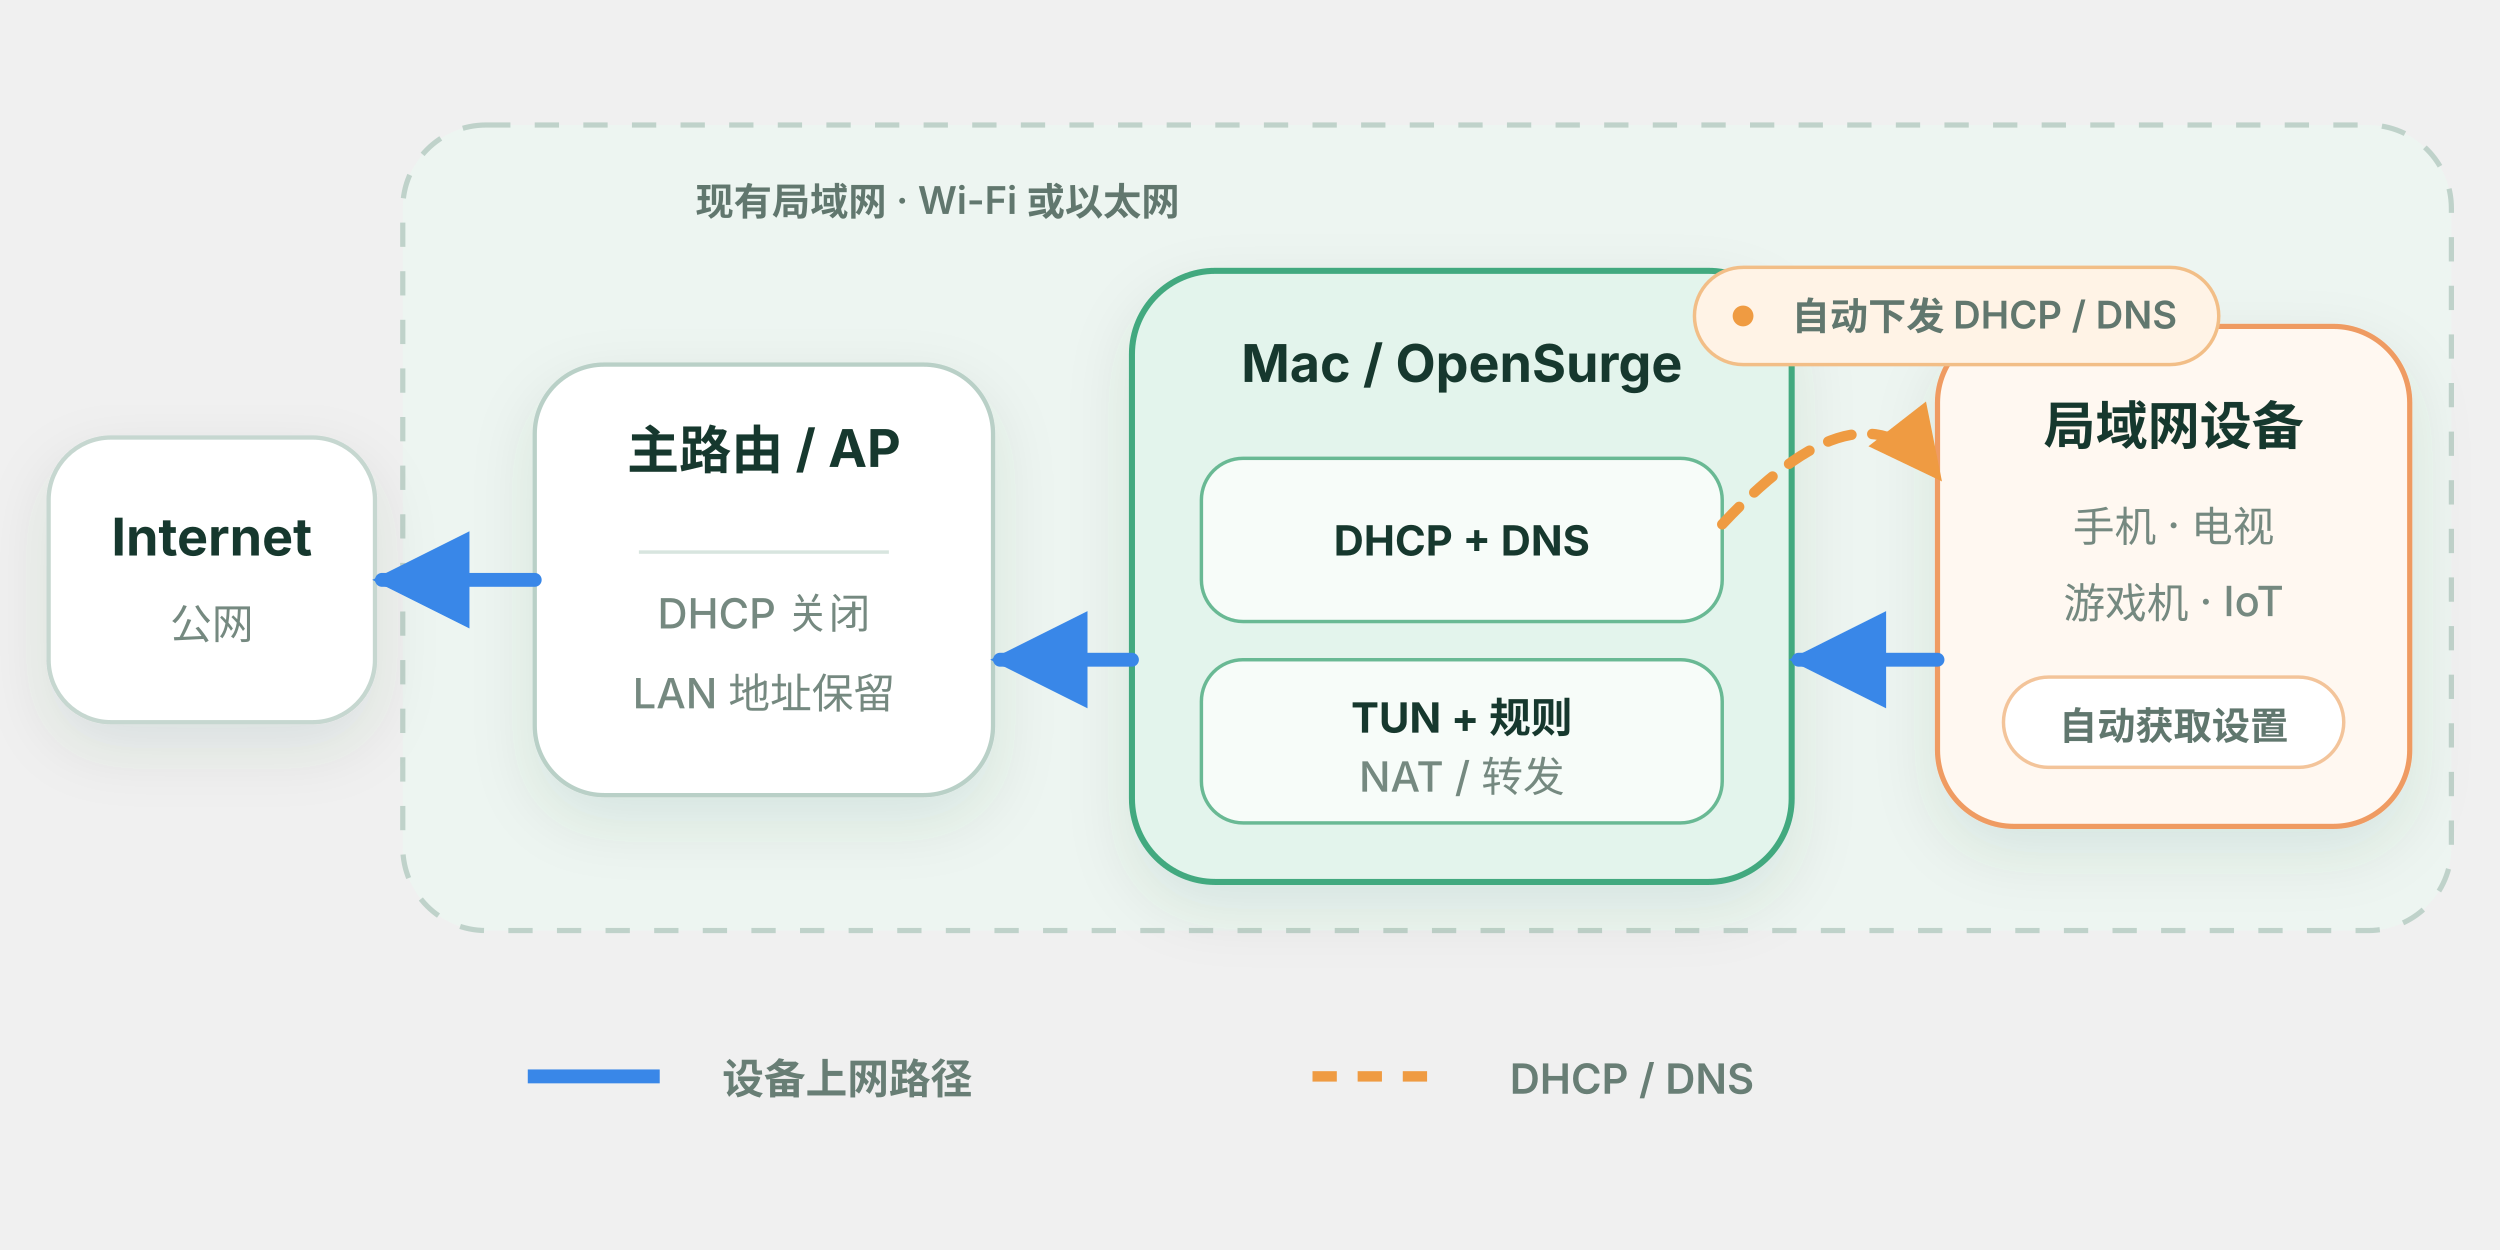
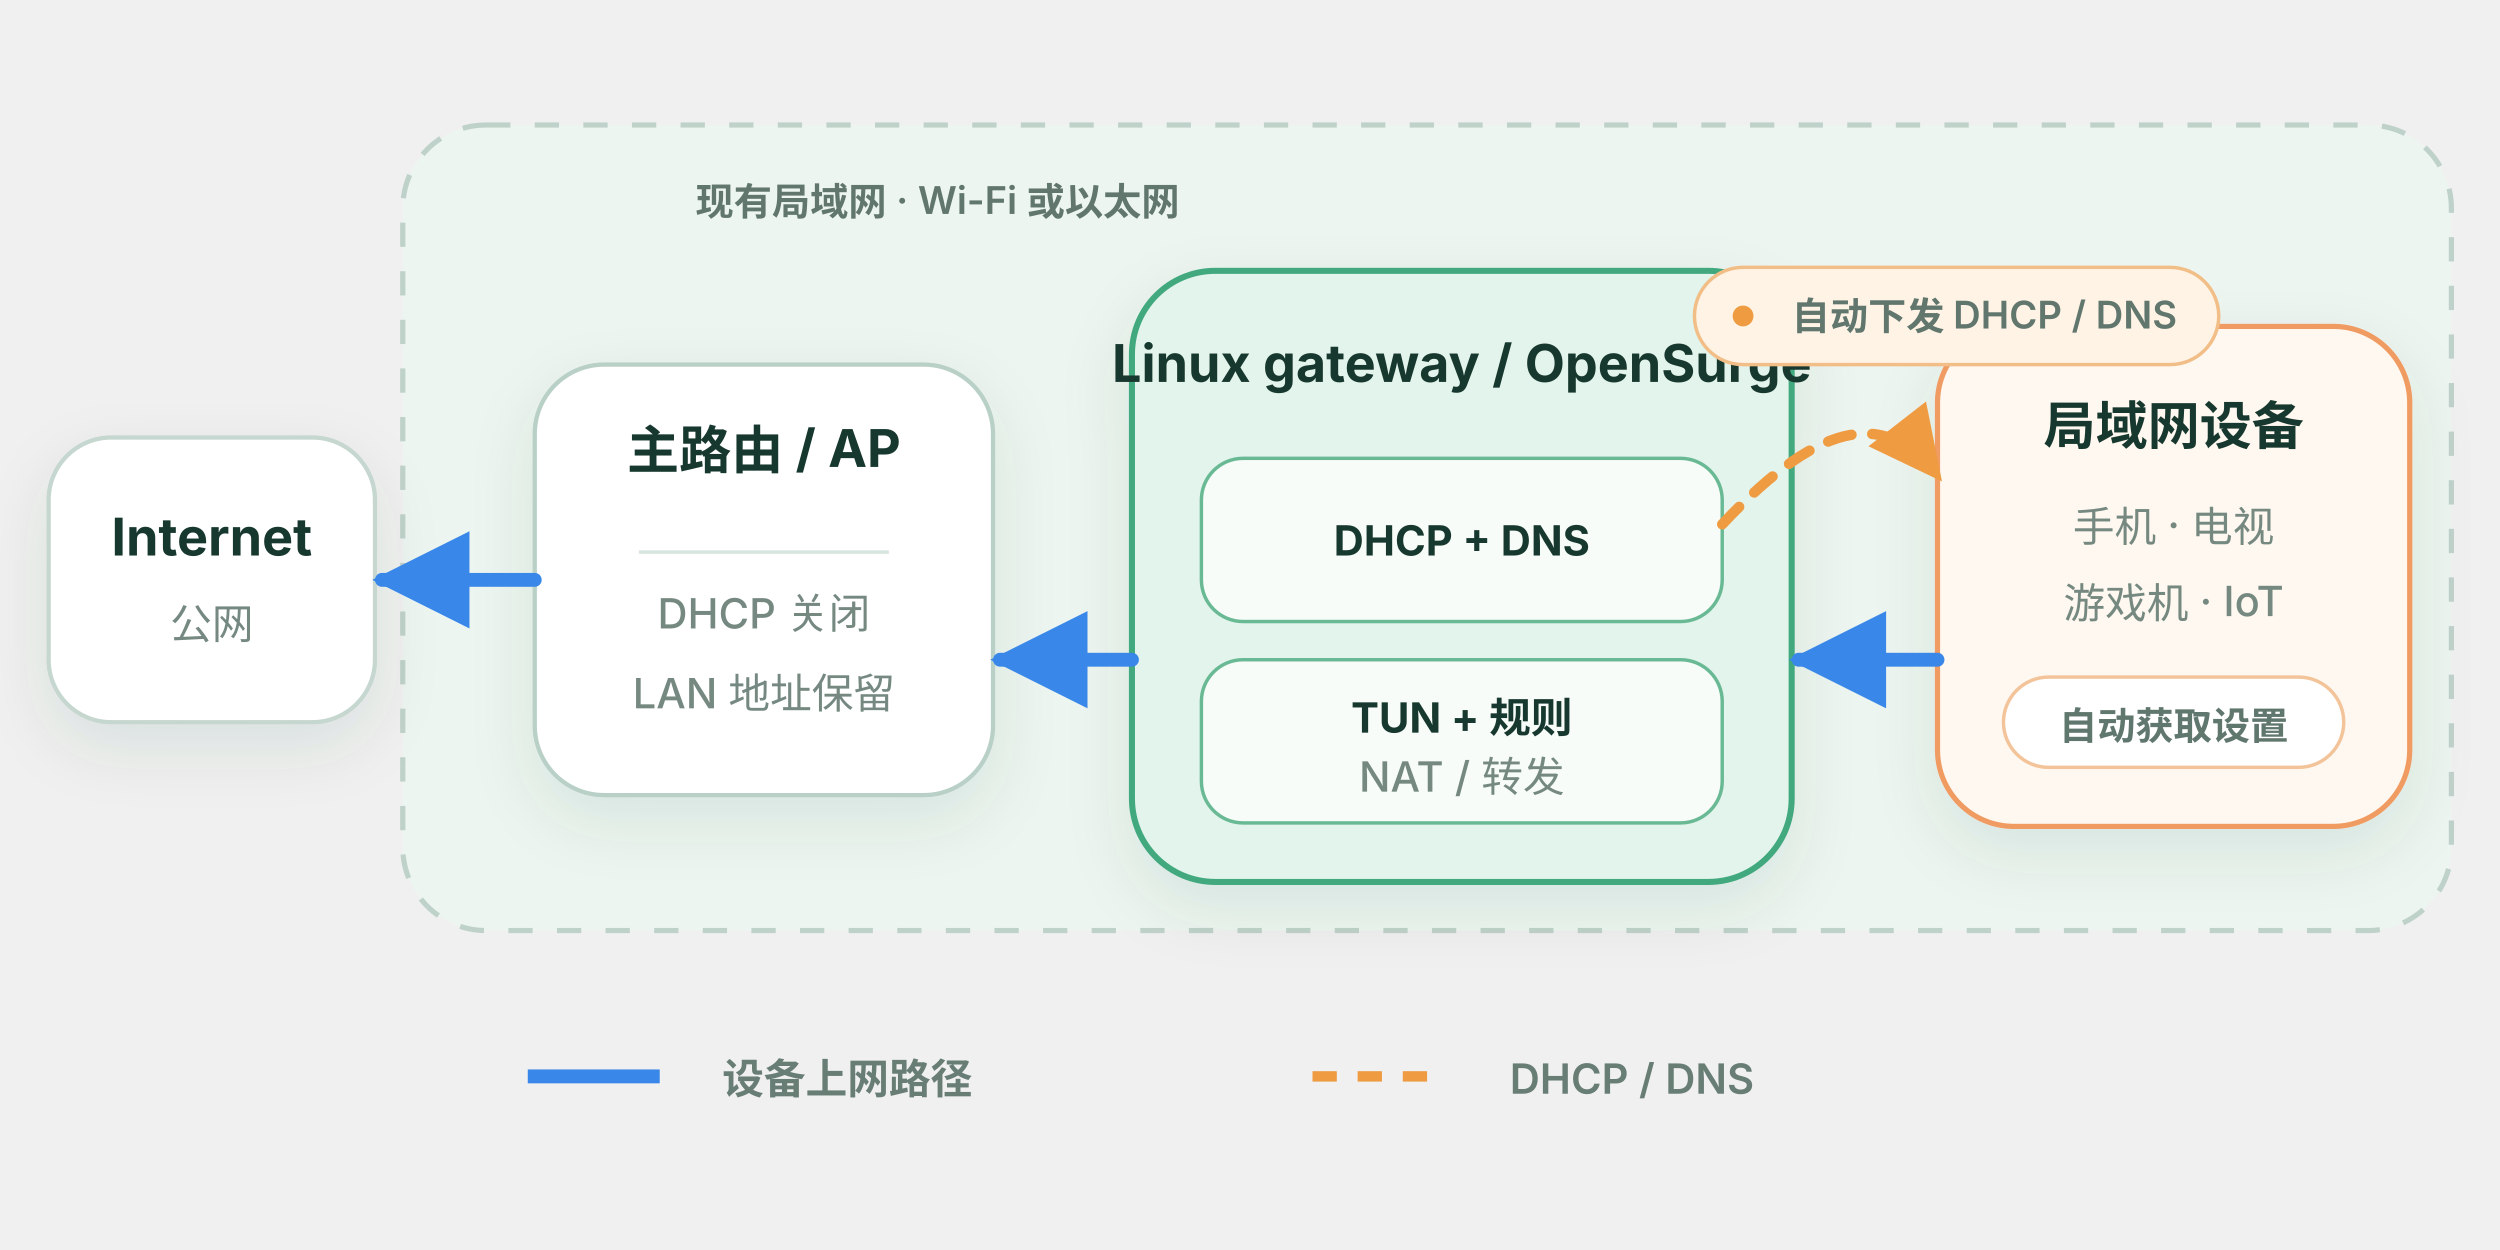
<svg xmlns="http://www.w3.org/2000/svg" viewBox="0 0 720 360">
  <defs>
    <filter id="shadow" x="-20%" y="-20%" width="140%" height="150%">
      <feDropShadow dx="0" dy="7" stdDeviation="9" flood-color="#214f3c" flood-opacity=".10" />
    </filter>
    <marker id="traffic" viewBox="0 0 10 10" refX="9" refY="5" markerWidth="7" markerHeight="7" orient="auto">
      <path d="M0 0 10 5 0 10Z" fill="#3987e8" />
    </marker>
    <marker id="service" viewBox="0 0 10 10" refX="9" refY="5" markerWidth="7" markerHeight="7" orient="auto">
      <path d="M0 0 10 5 0 10Z" fill="#ef9b42" />
    </marker>
    <style>
      text{font-family:-apple-system,BlinkMacSystemFont,"Segoe UI","PingFang SC",sans-serif;text-anchor:middle;fill:#19392e}
      .title{font-size:15px;font-weight:700}.small{font-size:12px;font-weight:500;fill:#758980}.micro{font-size:11px;font-weight:600;fill:#61776e}.module{font-size:12px;font-weight:650}.legend{font-size:12px;font-weight:600;fill:#687e75}
    </style>
  </defs>
  <rect x="116" y="36" width="590" height="232" rx="24" fill="#edf5f1" stroke="#bfd2ca" stroke-width="1.5" stroke-dasharray="7 7" />
  <text class="micro" x="270" y="62">现有局域网 · Wi-Fi 或以太网</text>
  <g filter="url(#shadow)">
    <rect x="14" y="126" width="94" height="82" rx="18" fill="#fff" stroke="#c6d7d0" stroke-width="1.25" />
    <text class="title" x="61" y="160">Internet</text>
    <text class="small" x="61" y="184">公网</text>
  </g>
  <g filter="url(#shadow)">
    <rect x="154" y="105" width="132" height="124" rx="20" fill="#fff" stroke="#b9d0c7" stroke-width="1.25" />
    <text class="title" x="220" y="135">主路由 / AP</text>
    <path d="M184 159h72" stroke="#d8e5df" />
    <text class="small" x="220" y="181">DHCP 关闭</text>
    <text class="small" x="220" y="204">LAN 地址保留</text>
  </g>
  <g filter="url(#shadow)">
    <rect x="326" y="78" width="190" height="176" rx="24" fill="#e3f4ec" stroke="#42a97f" stroke-width="1.75" />
-     <text class="title" x="421" y="110">Mac / OpenSurge</text>
+     <text class="title" x="421" y="110">Linux gateway / OpenSurge</text>
    <rect x="346" y="132" width="150" height="47" rx="12" fill="#f7fcf9" stroke="#69b994" stroke-width="1" />
    <text class="module" x="421" y="160">DHCP + DNS</text>
    <rect x="346" y="190" width="150" height="47" rx="12" fill="#f7fcf9" stroke="#69b994" stroke-width="1" />
    <text class="module" x="421" y="211">TUN + 规则</text>
    <text class="small" x="421" y="228">NAT / 转发</text>
  </g>
  <g filter="url(#shadow)">
    <rect x="558" y="94" width="136" height="144" rx="22" fill="#fff8f1" stroke="#ef9b62" stroke-width="1.5" />
    <text class="title" x="626" y="128">局域网设备</text>
    <text class="small" x="626" y="156">手机 · 电视</text>
    <text class="small" x="626" y="178">游戏机 · IoT</text>
    <rect x="577" y="195" width="98" height="26" rx="13" fill="#fff" stroke="#f3c49a" />
    <text class="micro" x="626" y="213">自动获取设置</text>
  </g>
  <path d="M558 190H518" fill="none" stroke="#3987e8" stroke-width="4" stroke-linecap="round" marker-end="url(#traffic)" />
  <path d="M326 190H288" fill="none" stroke="#3987e8" stroke-width="4" stroke-linecap="round" marker-end="url(#traffic)" />
  <path d="M154 167H110" fill="none" stroke="#3987e8" stroke-width="4" stroke-linecap="round" marker-end="url(#traffic)" />
  <path d="M496 151C526 119 544 119 558 137" fill="none" stroke="#ef9b42" stroke-width="3" stroke-dasharray="7 6" stroke-linecap="round" marker-end="url(#service)" />
  <g>
    <rect x="488" y="77" width="151" height="28" rx="14" fill="#fff3e6" stroke="#f2be87" />
    <circle cx="502" cy="91" r="3" fill="#ef9b42" />
    <text class="micro" x="516" y="95" style="text-anchor:start">自动下发 DHCP / DNS</text>
  </g>
  <g transform="translate(152 310)">
    <path d="M0 0h38" stroke="#3987e8" stroke-width="4" />
    <text class="legend" x="92" y="5">设备上网路径</text>
  </g>
  <g transform="translate(378 310)">
    <path d="M0 0h38" stroke="#ef9b42" stroke-width="3" stroke-dasharray="7 6" />
    <text class="legend" x="92" y="5">DHCP / DNS</text>
  </g>
</svg>
